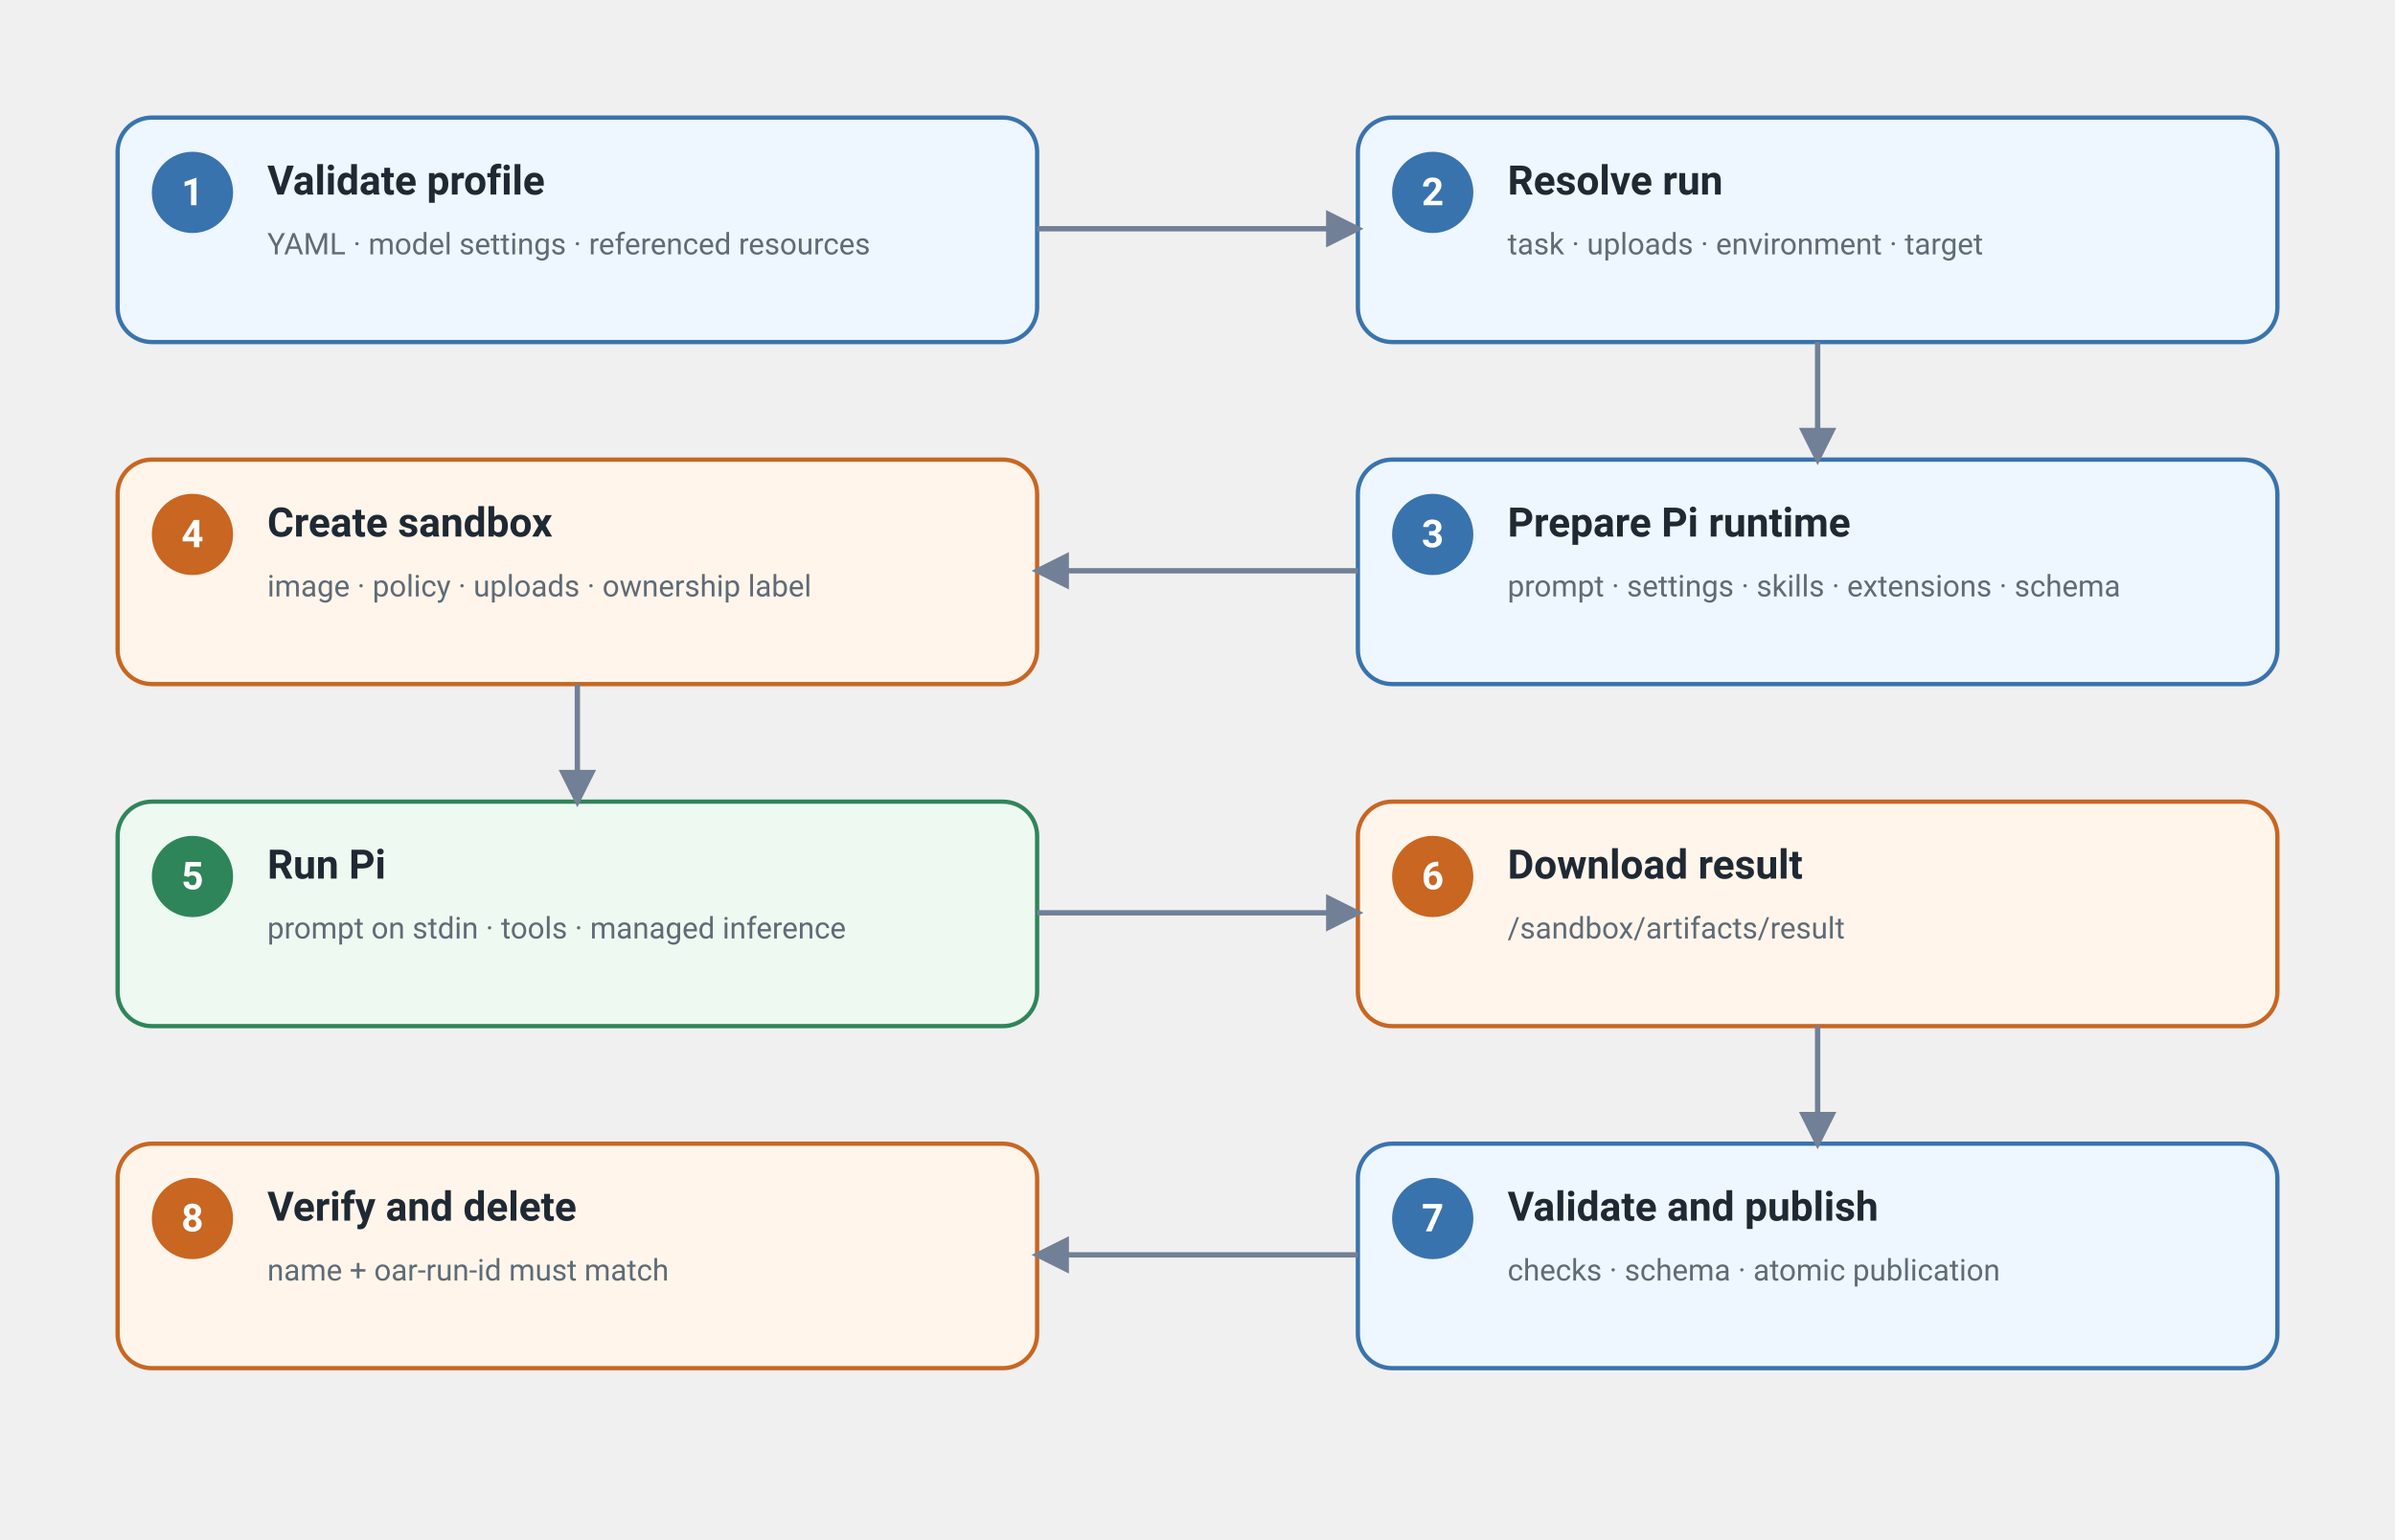
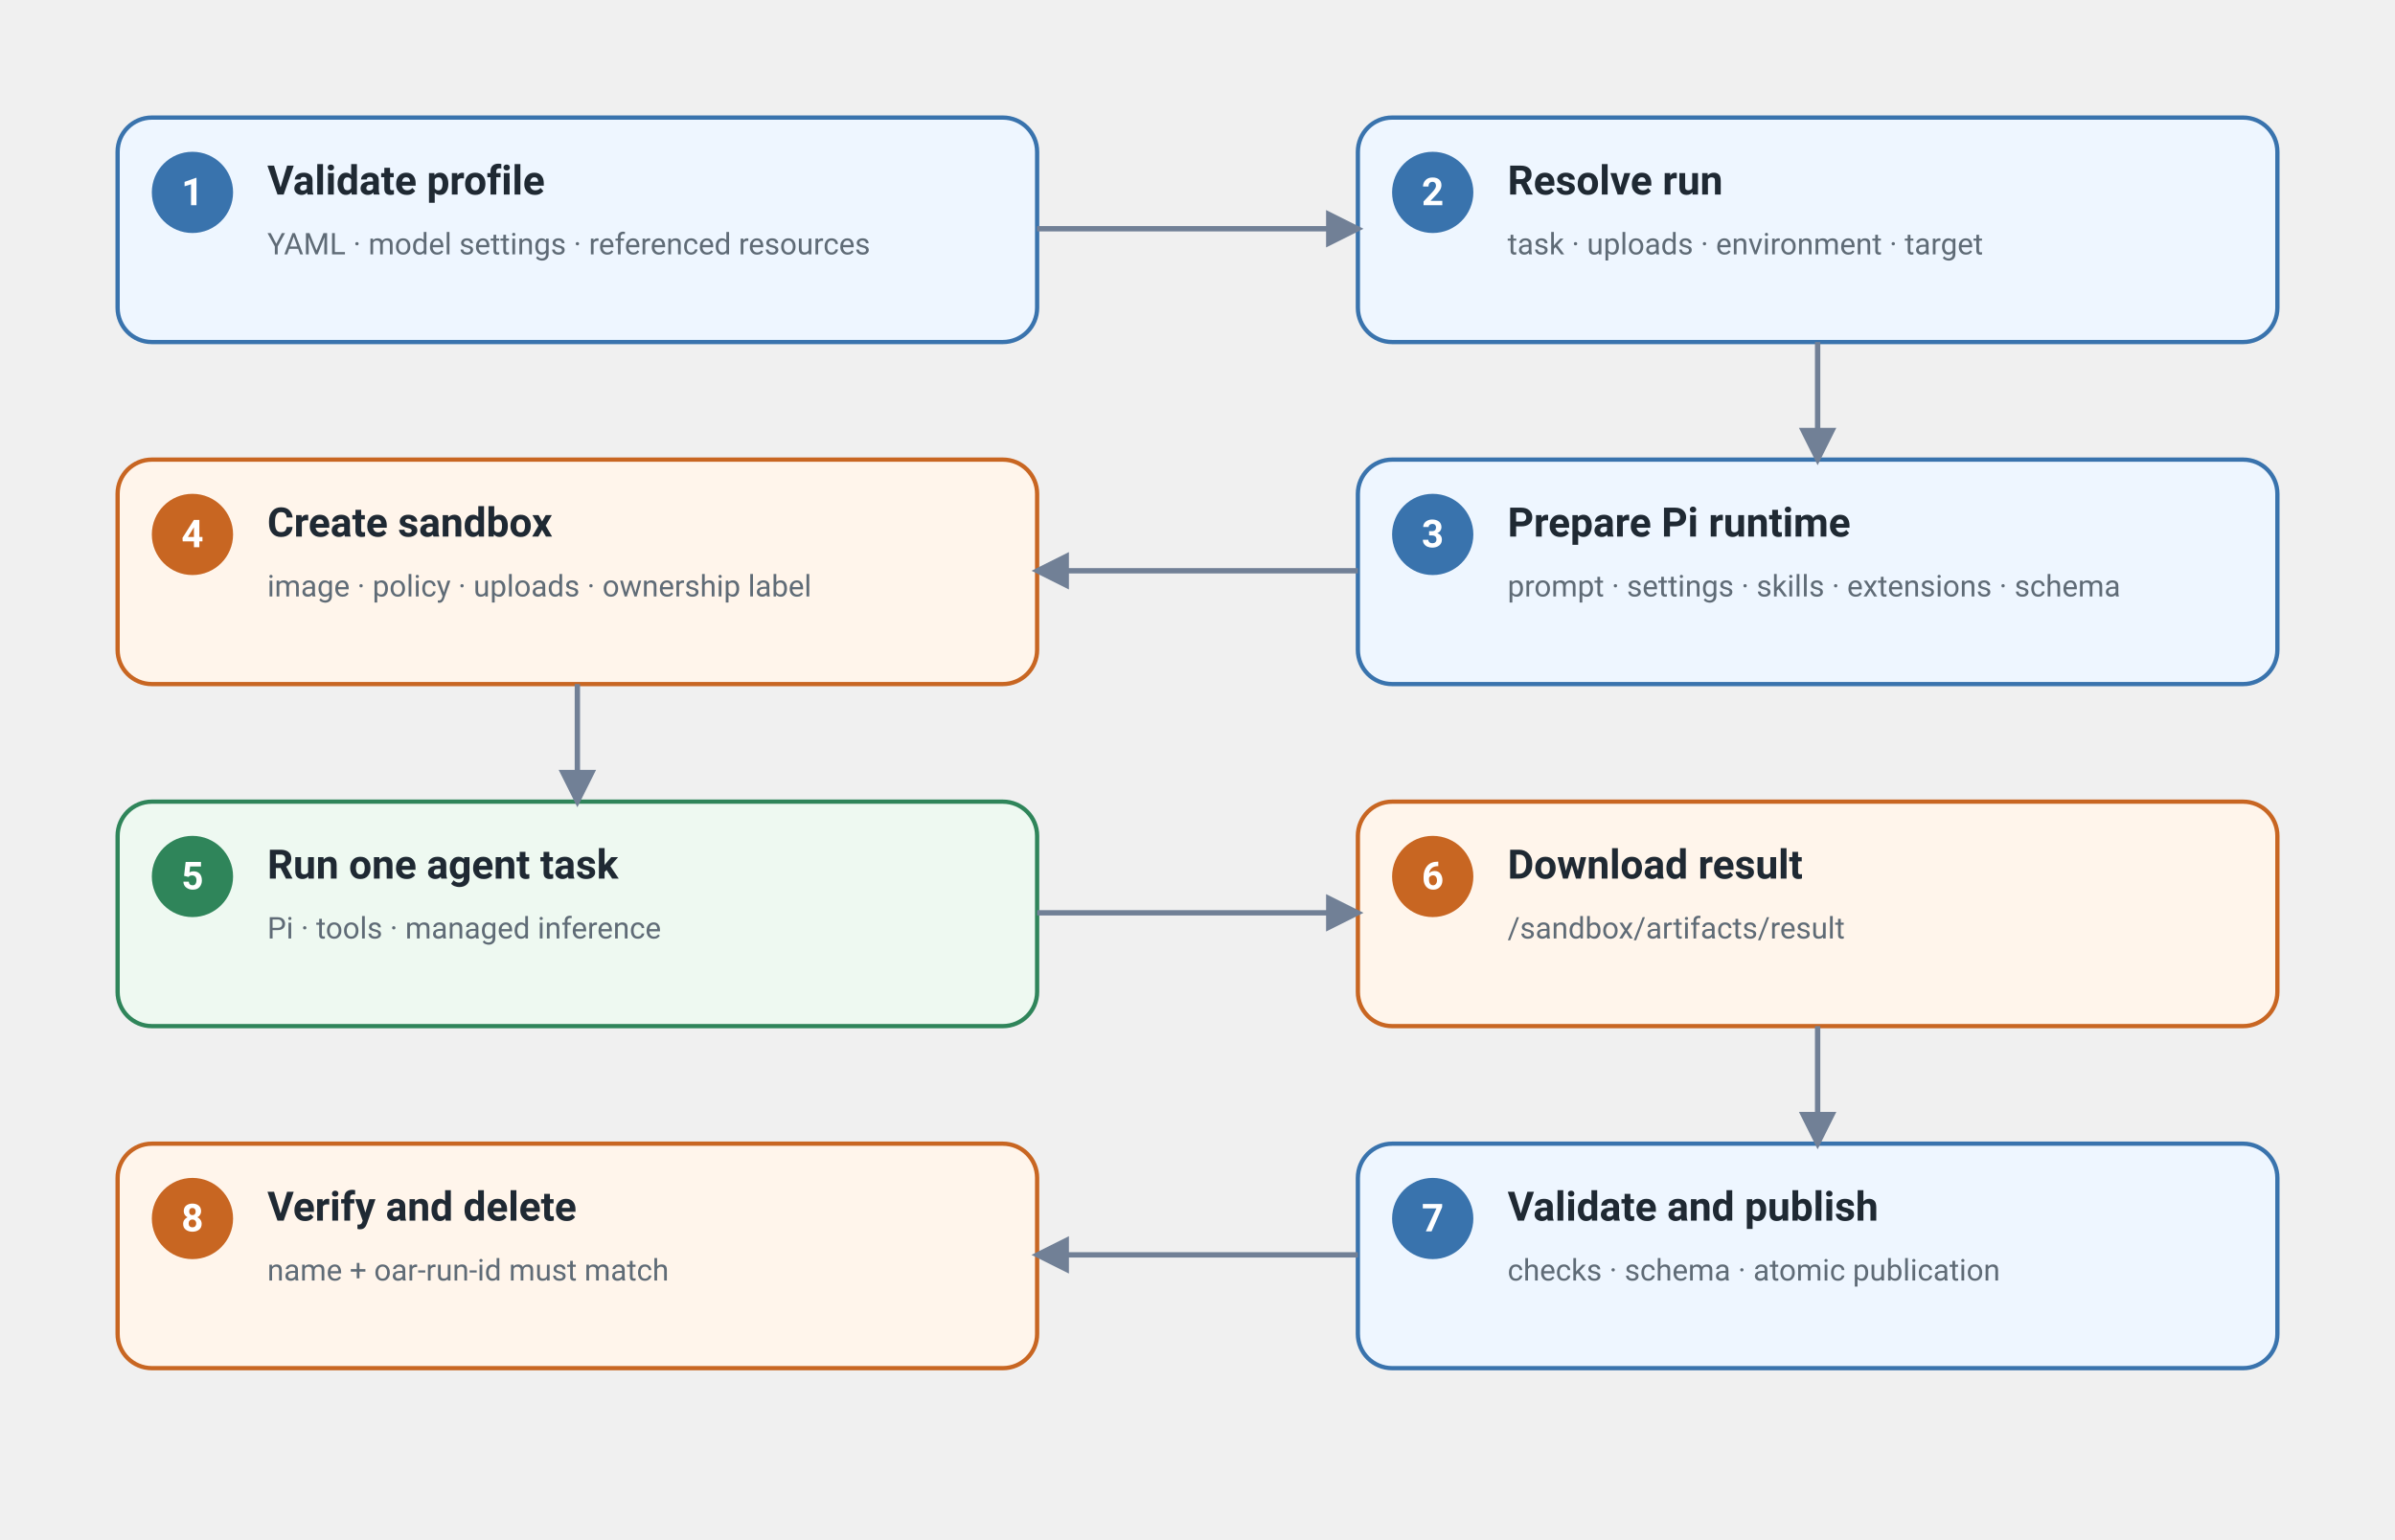
<svg xmlns="http://www.w3.org/2000/svg" viewBox="0 0 1120 720" role="img" aria-labelledby="title description">
  <defs>
    <style>
      text{font-family:-apple-system,BlinkMacSystemFont,"Segoe UI",Roboto,Helvetica,Arial,sans-serif;fill:#1f2933}
      .host{fill:#eef6ff;stroke:#3973ad;stroke-width:2}
      .open{fill:#fff5eb;stroke:#c86622;stroke-width:2}
      .agent{fill:#eef9f1;stroke:#2f855a;stroke-width:2}
      .title{font-size:19px;font-weight:700}.subtitle{font-size:14px;fill:#5f6b76}.number{font-size:18px;font-weight:700;fill:white}
      .badge-host{fill:#3973ad}.badge-open{fill:#c86622}.badge-agent{fill:#2f855a}
      .arrow{fill:none;stroke:#718096;stroke-width:2.5;marker-end:url(#arrow)}
      @media(prefers-color-scheme:dark){text{fill:#edf2f7}.host{fill:#162b3f;stroke:#7db6e8}.open{fill:#3a2819;stroke:#f6ad55}.agent{fill:#143126;stroke:#68d391}.subtitle{fill:#aeb8c5}.arrow{stroke:#8b98a5}}
    </style>
    <marker id="arrow" viewBox="0 0 10 10" refX="8.5" refY="5" markerWidth="7" markerHeight="7" orient="auto-start-reverse">
      <path d="M0 0 10 5 0 10Z" fill="#718096" />
    </marker>
  </defs>
  <rect x="55" y="55" width="430" height="105" rx="16" class="host" />
  <circle cx="90" cy="90" r="19" class="badge-host" />
  <text x="90" y="96" text-anchor="middle" class="number">1</text>
  <text x="125" y="91" class="title">Validate profile</text>
  <text x="125" y="119" class="subtitle">YAML · model settings · referenced resources</text>
  <rect x="635" y="55" width="430" height="105" rx="16" class="host" />
  <circle cx="670" cy="90" r="19" class="badge-host" />
  <text x="670" y="96" text-anchor="middle" class="number">2</text>
  <text x="705" y="91" class="title">Resolve run</text>
  <text x="705" y="119" class="subtitle">task · uploads · environment · target</text>
  <rect x="635" y="215" width="430" height="105" rx="16" class="host" />
  <circle cx="670" cy="250" r="19" class="badge-host" />
  <text x="670" y="256" text-anchor="middle" class="number">3</text>
  <text x="705" y="251" class="title">Prepare Pi runtime</text>
  <text x="705" y="279" class="subtitle">prompt · settings · skills · extensions · schema</text>
  <rect x="55" y="215" width="430" height="105" rx="16" class="open" />
  <circle cx="90" cy="250" r="19" class="badge-open" />
  <text x="90" y="256" text-anchor="middle" class="number">4</text>
  <text x="125" y="251" class="title">Create sandbox</text>
  <text x="125" y="279" class="subtitle">image · policy · uploads · ownership label</text>
  <rect x="55" y="375" width="430" height="105" rx="16" class="agent" />
  <circle cx="90" cy="410" r="19" class="badge-agent" />
  <text x="90" y="416" text-anchor="middle" class="number">5</text>
-   <text x="125" y="411" class="title">Run Pi</text>
-   <text x="125" y="439" class="subtitle">prompt on stdin · tools · managed inference</text>
+   <text x="125" y="411" class="title">Run one agent task</text>
+   <text x="125" y="439" class="subtitle">Pi · tools · managed inference</text>
  <rect x="635" y="375" width="430" height="105" rx="16" class="open" />
  <circle cx="670" cy="410" r="19" class="badge-open" />
  <text x="670" y="416" text-anchor="middle" class="number">6</text>
  <text x="705" y="411" class="title">Download result</text>
  <text x="705" y="439" class="subtitle">/sandbox/artifacts/result</text>
  <rect x="635" y="535" width="430" height="105" rx="16" class="host" />
  <circle cx="670" cy="570" r="19" class="badge-host" />
  <text x="670" y="576" text-anchor="middle" class="number">7</text>
  <text x="705" y="571" class="title">Validate and publish</text>
  <text x="705" y="599" class="subtitle">checks · schema · atomic publication</text>
  <rect x="55" y="535" width="430" height="105" rx="16" class="open" />
  <circle cx="90" cy="570" r="19" class="badge-open" />
  <text x="90" y="576" text-anchor="middle" class="number">8</text>
  <text x="125" y="571" class="title">Verify and delete</text>
  <text x="125" y="599" class="subtitle">name + oar-run-id must match</text>
  <path d="M485 107h150" class="arrow" />
  <path d="M850 160v55" class="arrow" />
  <path d="M635 267H485" class="arrow" />
  <path d="M270 320v55" class="arrow" />
  <path d="M485 427h150" class="arrow" />
  <path d="M850 480v55" class="arrow" />
  <path d="M635 587H485" class="arrow" />
</svg>
